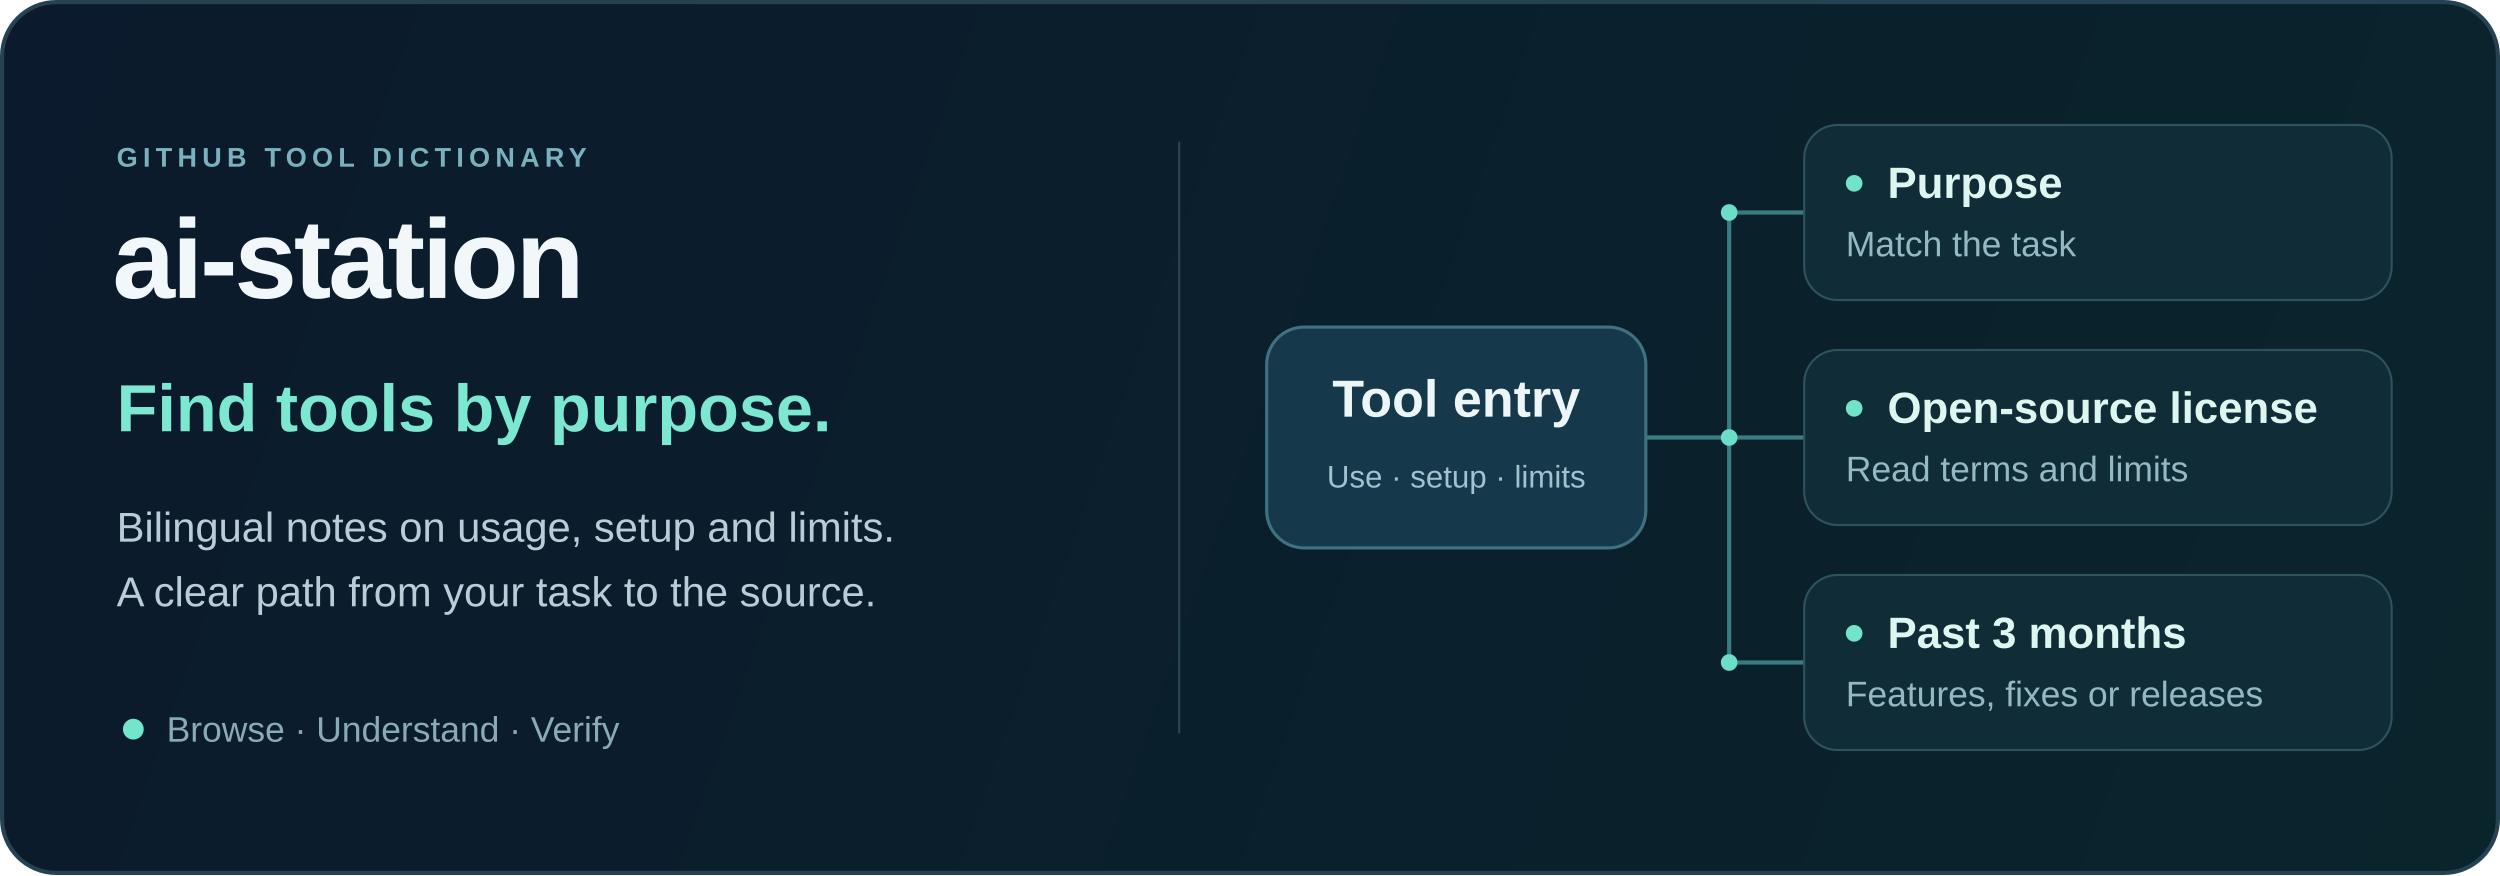
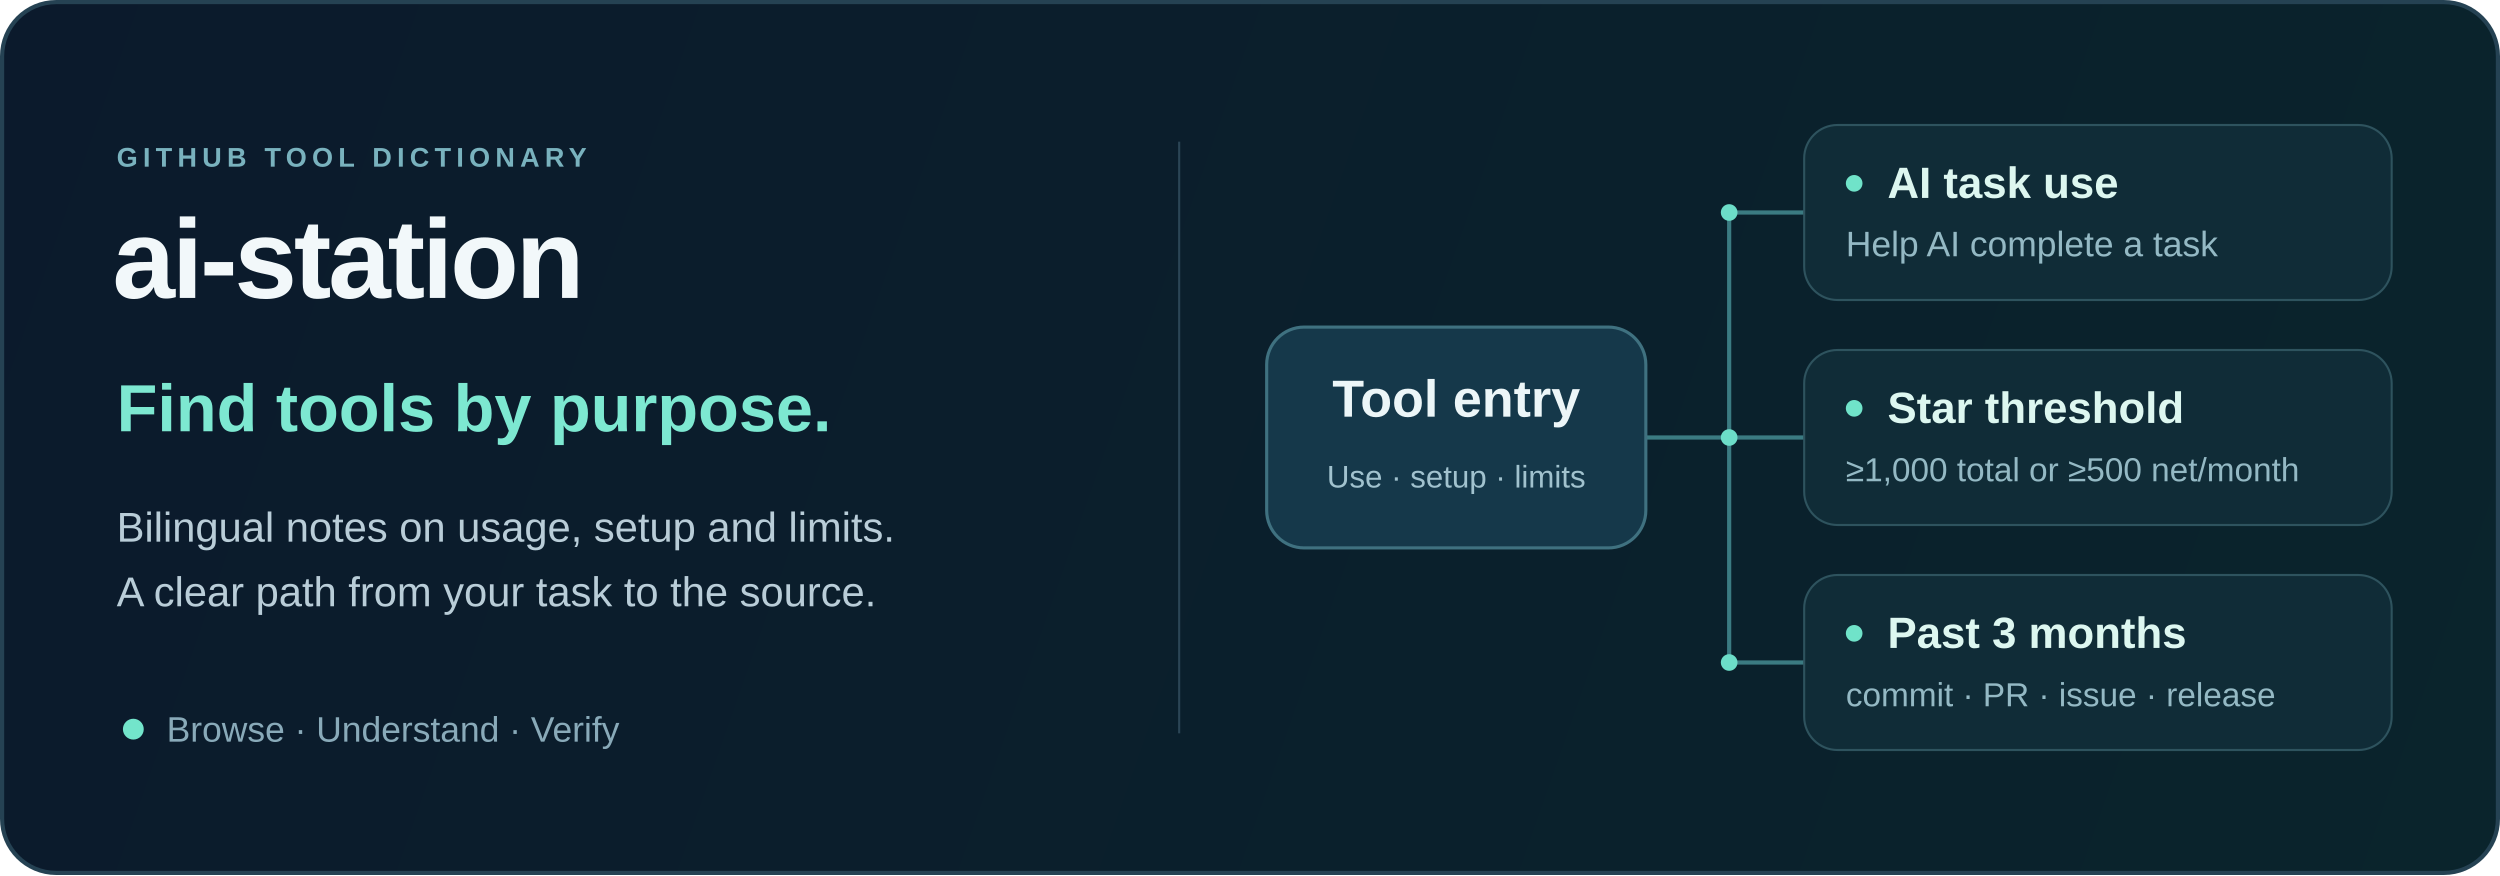
<svg xmlns="http://www.w3.org/2000/svg" width="1200" height="420" viewBox="0 0 1200 420" fill="none" role="img" aria-labelledby="title desc">
  <defs>
    <linearGradient id="bg" x1="0" y1="0" x2="1200" y2="420" gradientUnits="userSpaceOnUse">
      <stop stop-color="#0B1A2C" />
      <stop offset="1" stop-color="#0A242C" />
    </linearGradient>
  </defs>
  <rect x="1" y="1" width="1198" height="418" rx="26" fill="url(#bg)" stroke="#254253" stroke-width="2" />
  <path d="M566 68V352" stroke="#2B4556" stroke-width="1" />
  <text x="56" y="80" fill="#79B2BE" font-family="Arial, Helvetica, PingFang SC, Microsoft YaHei, sans-serif" font-size="13" font-weight="700" letter-spacing="2.5">GITHUB TOOL DICTIONARY</text>
  <text x="54" y="143" fill="#F2F8FA" font-family="Arial, Helvetica, PingFang SC, Microsoft YaHei, sans-serif" font-size="54" font-weight="700" letter-spacing="-1.5">ai-station</text>
  <text x="56" y="207" fill="#7DE8D1" font-family="Arial, Helvetica, PingFang SC, Microsoft YaHei, sans-serif" font-size="32" font-weight="700">Find tools by purpose.</text>
  <text x="56" y="260" fill="#B9CDD8" font-family="Arial, Helvetica, PingFang SC, Microsoft YaHei, sans-serif" font-size="20" font-weight="400">Bilingual notes on usage, setup and limits.</text>
  <text x="56" y="291" fill="#B9CDD8" font-family="Arial, Helvetica, PingFang SC, Microsoft YaHei, sans-serif" font-size="20" font-weight="400">A clear path from your task to the source.</text>
  <circle cx="64" cy="350" r="5" fill="#73E5CB" />
  <text x="80" y="356" fill="#89AAB9" font-family="Arial, Helvetica, PingFang SC, Microsoft YaHei, sans-serif" font-size="17" font-weight="400">Browse  ·  Understand  ·  Verify</text>
  <path d="M790 210H830M830 102V318M830 102H866M830 210H866M830 318H866" stroke="#3B7B82" stroke-width="2" stroke-linecap="round" />
  <circle cx="830" cy="102" r="4" fill="#6CDDC8" />
  <circle cx="830" cy="210" r="4" fill="#6CDDC8" />
  <circle cx="830" cy="318" r="4" fill="#6CDDC8" />
  <rect x="608" y="157" width="182" height="106" rx="18" fill="#15384A" stroke="#3F7180" stroke-width="1.5" />
  <text x="699" y="200" fill="#ECF6F8" font-family="Arial, Helvetica, PingFang SC, Microsoft YaHei, sans-serif" font-size="25" font-weight="700" text-anchor="middle">Tool entry</text>
  <text x="699" y="234" fill="#A1C2CE" font-family="Arial, Helvetica, PingFang SC, Microsoft YaHei, sans-serif" font-size="15" font-weight="400" text-anchor="middle">Use · setup · limits</text>
  <rect x="866" y="60" width="282" height="84" rx="16" fill="#102C37" stroke="#2E535E" />
  <circle cx="890" cy="88" r="4" fill="#70E3C9" />
-   <text x="906" y="95" fill="#DDF7F0" font-family="Arial, Helvetica, PingFang SC, Microsoft YaHei, sans-serif" font-size="21" font-weight="700">Purpose</text>
-   <text x="886" y="123" fill="#94B9C4" font-family="Arial, Helvetica, PingFang SC, Microsoft YaHei, sans-serif" font-size="17" font-weight="400">Match the task</text>
+   <text x="906" y="95" fill="#DDF7F0" font-family="Arial, Helvetica, PingFang SC, Microsoft YaHei, sans-serif" font-size="21" font-weight="700">AI task use</text>
+   <text x="886" y="123" fill="#94B9C4" font-family="Arial, Helvetica, PingFang SC, Microsoft YaHei, sans-serif" font-size="17" font-weight="400">Help AI complete a task</text>
  <rect x="866" y="168" width="282" height="84" rx="16" fill="#102C37" stroke="#2E535E" />
  <circle cx="890" cy="196" r="4" fill="#70E3C9" />
-   <text x="906" y="203" fill="#DDF7F0" font-family="Arial, Helvetica, PingFang SC, Microsoft YaHei, sans-serif" font-size="21" font-weight="700">Open-source license</text>
-   <text x="886" y="231" fill="#94B9C4" font-family="Arial, Helvetica, PingFang SC, Microsoft YaHei, sans-serif" font-size="17" font-weight="400">Read terms and limits</text>
+   <text x="906" y="203" fill="#DDF7F0" font-family="Arial, Helvetica, PingFang SC, Microsoft YaHei, sans-serif" font-size="21" font-weight="700">Star threshold</text>
+   <text x="886" y="231" fill="#94B9C4" font-family="Arial, Helvetica, PingFang SC, Microsoft YaHei, sans-serif" font-size="16" font-weight="400">≥1,000 total or ≥500 net/month</text>
  <rect x="866" y="276" width="282" height="84" rx="16" fill="#102C37" stroke="#2E535E" />
  <circle cx="890" cy="304" r="4" fill="#70E3C9" />
  <text x="906" y="311" fill="#DDF7F0" font-family="Arial, Helvetica, PingFang SC, Microsoft YaHei, sans-serif" font-size="21" font-weight="700">Past 3 months</text>
-   <text x="886" y="339" fill="#94B9C4" font-family="Arial, Helvetica, PingFang SC, Microsoft YaHei, sans-serif" font-size="17" font-weight="400">Features, fixes or releases</text>
+   <text x="886" y="339" fill="#94B9C4" font-family="Arial, Helvetica, PingFang SC, Microsoft YaHei, sans-serif" font-size="16" font-weight="400">commit · PR · issue · release</text>
</svg>
